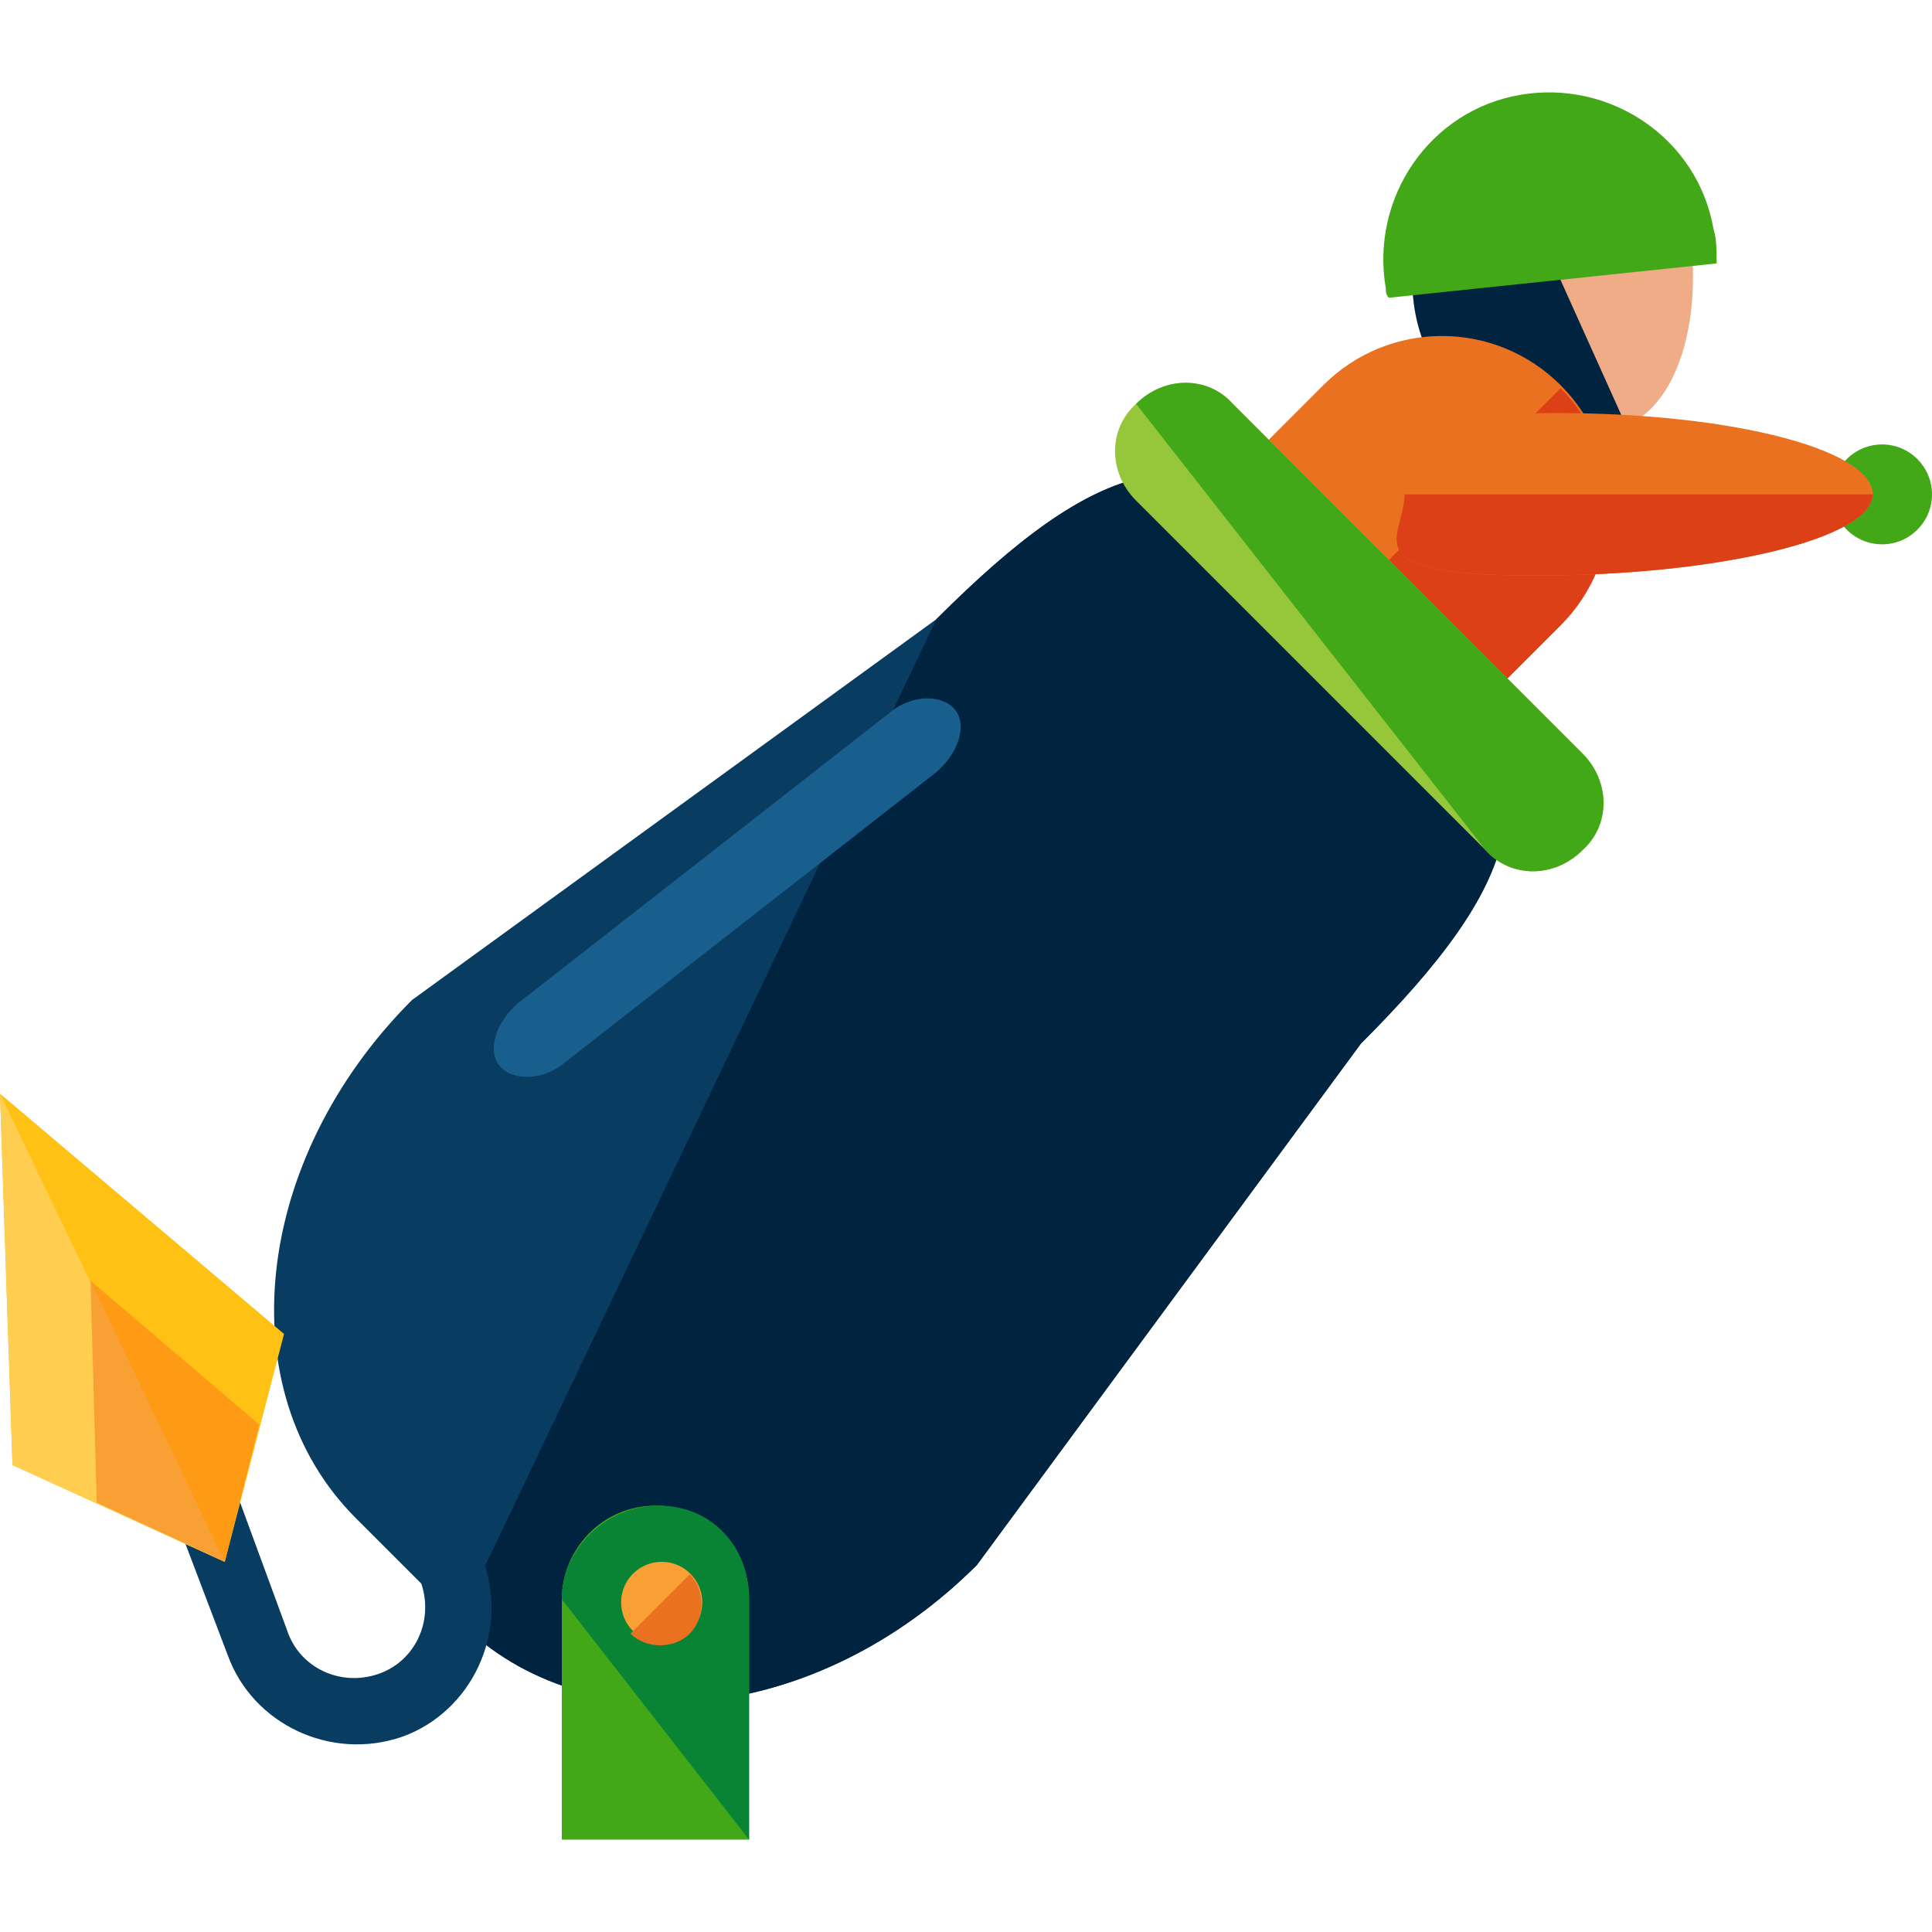
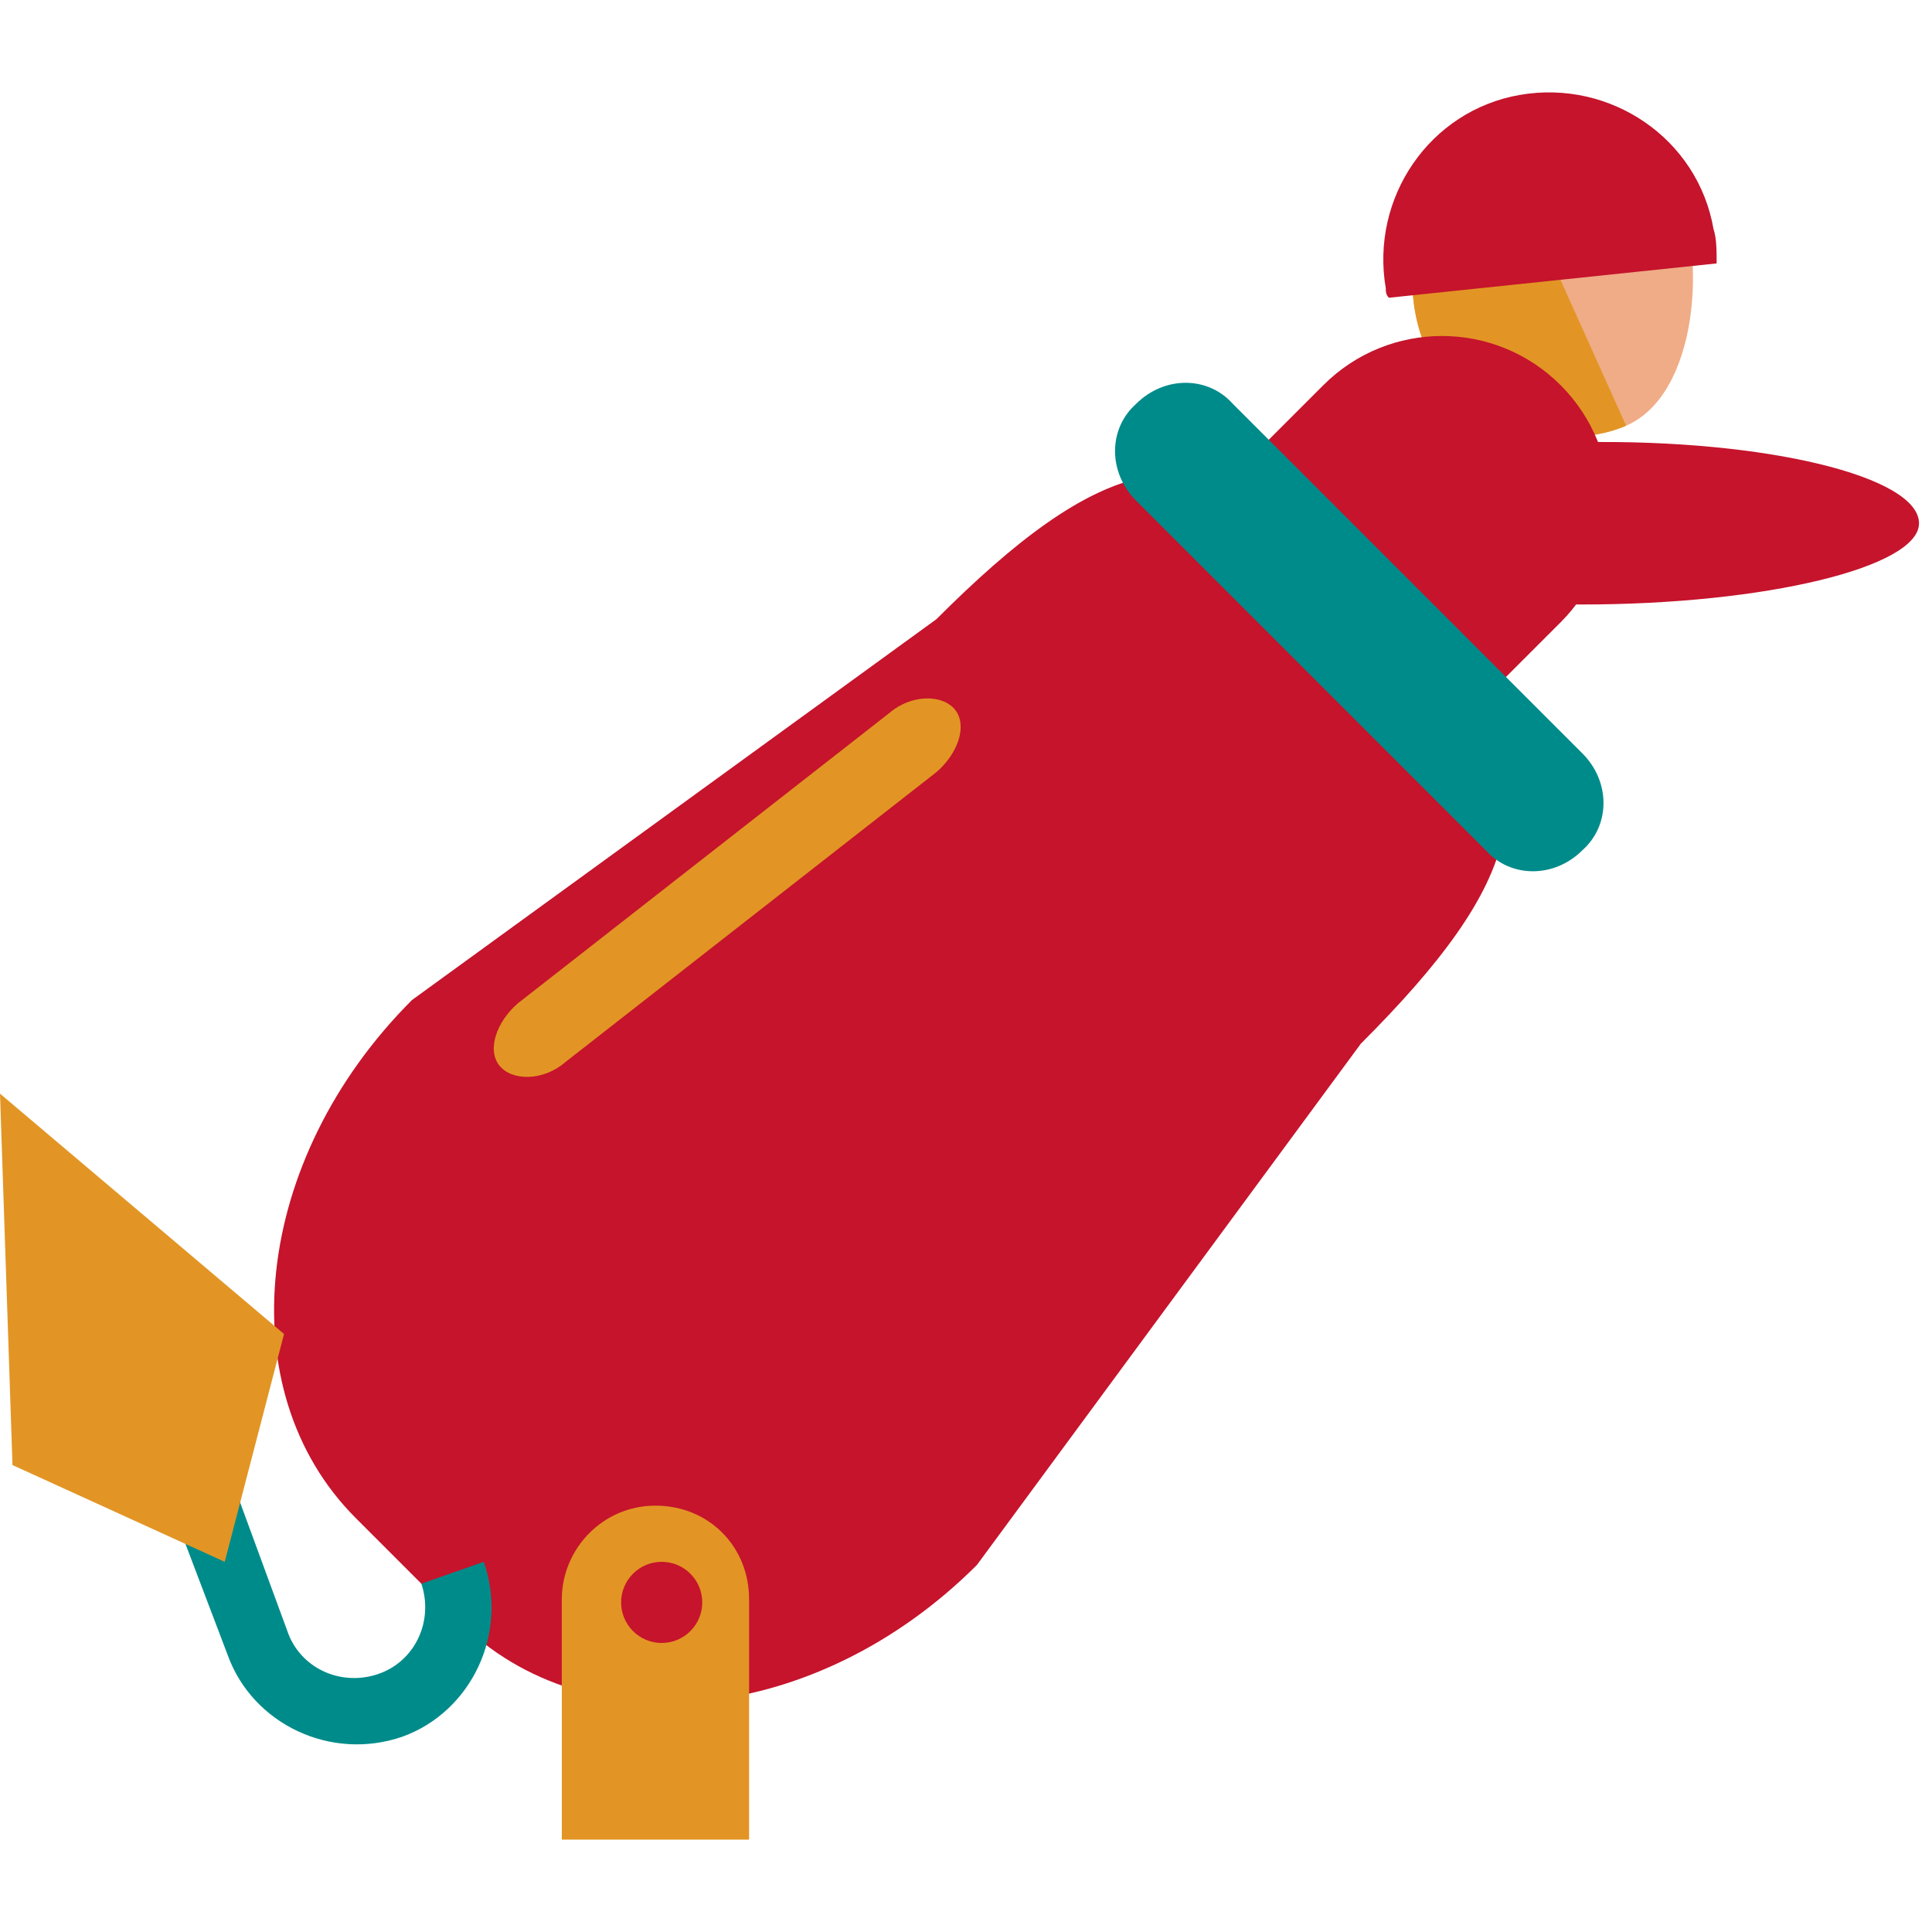
<svg xmlns="http://www.w3.org/2000/svg" version="1.1" id="Layer_1" x="0px" y="0px" viewBox="0 0 495.2 495.2" style="enable-background:new 0 0 495.2 495.2;" xml:space="preserve">
-   <circle style="fill:#42A818;" cx="482.4" cy="126.719" r="12.8" />
-   <path style="fill:#EFAC86;" d="M429.6,47.519c8,18.4,5.6,53.6-12.8,61.6s-50.4-0.8-54.4-31.2c-2.4-20,0-40.8,18.4-48.8  C399.2,20.319,420.8,29.119,429.6,47.519z" />
-   <path style="fill:#00233F;" d="M416.8,109.119c-18.4,8-50.4-0.8-54.4-31.2c-2.4-20,0-40.8,18.4-48.8" />
-   <path style="fill:#EA711F;" d="M360.8,198.719c-16.8,16.8-44,16.8-60.8,0l0,0c-16.8-16.8-16.8-44,0-60.8l39.2-39.2  c16.8-16.8,44-16.8,60.8,0l0,0c16.8,16.8,16.8,44,0,60.8L360.8,198.719z" />
-   <path style="fill:#DD4017;" d="M400,99.519L400,99.519c16.8,16.8,16.8,44,0,60.8l-39.2,39.2c-16.8,16.8-44,16.8-60.8,0l0,0" />
-   <path style="fill:#083C60;" d="M250.4,401.119c-40.8,40.8-100,47.2-132.8,14.4l-26.4-26.4c-32.8-32.8-26.4-92,14.4-132.8l134.4-97.6  c40.8-40.8,67.2-50.4,100-17.6l26.4,26.4c32.8,32.8,23.2,59.2-17.6,100L250.4,401.119z" />
-   <path style="fill:#00233F;" d="M240,158.719c40.8-40.8,67.2-50.4,100-17.6l26.4,26.4c32.8,32.8,23.2,59.2-17.6,100l-98.4,133.6  c-40.8,40.8-100,47.2-132.8,14.4" />
-   <path style="fill:#96C639;" d="M405.6,217.919c-7.2,7.2-18.4,7.2-24.8,0l-89.6-89.6c-7.2-7.2-7.2-18.4,0-24.8l0,0  c7.2-7.2,18.4-7.2,24.8,0l89.6,89.6C412.8,200.319,412.8,211.519,405.6,217.919L405.6,217.919z" />
-   <path style="fill:#42A818;" d="M291.2,103.519L291.2,103.519c7.2-7.2,18.4-7.2,24.8,0l89.6,89.6c7.2,7.2,7.2,18.4,0,24.8l0,0  c-7.2,7.2-18.4,7.2-24.8,0" />
-   <path style="fill:#195F8E;" d="M144.8,272.319c-5.6,4.8-13.6,4.8-16.8,0.8l0,0c-3.2-4-0.8-11.2,4.8-16l95.2-74.4  c5.6-4.8,13.6-4.8,16.8-0.8l0,0c3.2,4,0.8,11.2-4.8,16L144.8,272.319z" />
-   <path style="fill:#083C60;" d="M43.2,384.319l16-5.6l14.4,39.2c3.2,9.6,13.6,14.4,23.2,11.2c9.6-3.2,14.4-13.6,11.2-23.2l16-5.6  c6.4,18.4-3.2,38.4-20.8,44.8c-18.4,6.4-38.4-3.2-44.8-20.8L43.2,384.319z" />
-   <polygon style="fill:#FFC114;" points="0,280.319 72.8,341.919 57.6,400.319 3.2,375.519 " />
-   <polyline style="fill:#FFCD50;" points="57.6,400.319 3.2,375.519 0,280.319 " />
-   <polygon style="fill:#F9A035;" points="23.2,328.319 24.8,385.119 57.6,400.319 66.4,365.119 " />
-   <polyline style="fill:#FF9A15;" points="57.6,400.319 66.4,365.119 23.2,328.319 " />
-   <path style="fill:#42A818;" d="M192,471.519v-61.6c0-13.6-10.4-24-24-24s-24,11.2-24,24v61.6H192z" />
-   <path style="fill:#098435;" d="M192,471.519v-61.6c0-13.6-9.6-24-23.2-24c-13.6,0-24.8,11.2-24.8,24" />
-   <circle style="fill:#F9A035;" cx="169.6" cy="410.719" r="10.4" />
-   <g>
-     <path style="fill:#EA711F;" d="M176.8,403.519c4,4,4,11.2,0,15.2s-11.2,4-15.2,0" />
-     <path style="fill:#EA711F;" d="M480,126.719c0,11.2-39.2,20.8-86.4,20.8c-48,0-33.6-9.6-33.6-20.8s-14.4-20.8,33.6-20.8   C440.8,105.119,480,114.719,480,126.719z" />
-   </g>
-   <path style="fill:#DD4017;" d="M480,126.719c0,11.2-39.2,20.8-86.4,20.8c-48,0-33.6-9.6-33.6-20.8" />
-   <path style="fill:#42A818;" d="M356,76.319l84-8.8c0-3.2,0-6.4-0.8-8.8c-4-23.2-26.4-38.4-49.6-34.4s-38.4,26.4-34.4,49.6  C355.2,74.719,355.2,75.519,356,76.319z" />
-   <g>
- </g>
-   <g>
- </g>
-   <g>
- </g>
-   <g>
- </g>
-   <g>
- </g>
-   <g>
- </g>
-   <g>
- </g>
-   <g>
- </g>
-   <g>
- </g>
-   <g>
- </g>
-   <g>
- </g>
-   <g>
- </g>
-   <g>
- </g>
-   <g>
- </g>
-   <g>
- </g>
+   <defs id="defs81" />
+   <path style="fill:#EFAC86;" d="M429.6,47.519c8,18.4,5.6,53.6-12.8,61.6s-50.4-0.8-54.4-31.2c-2.4-20,0-40.8,18.4-48.8  C399.2,20.319,420.8,29.119,429.6,47.519z" id="path5" />
+   <path style="fill:#e29524;fill-opacity:1" d="M416.8,109.119c-18.4,8-50.4-0.8-54.4-31.2c-2.4-20,0-40.8,18.4-48.8" id="path7" />
+   <path style="fill:#c5142c;fill-opacity:1" d="M360.8,198.719c-16.8,16.8-44,16.8-60.8,0l0,0c-16.8-16.8-16.8-44,0-60.8l39.2-39.2  c16.8-16.8,44-16.8,60.8,0l0,0c16.8,16.8,16.8,44,0,60.8L360.8,198.719z" id="path9" />
+   <path style="fill:#c5142c;fill-opacity:1" d="M250.4,401.119c-40.8,40.8-100,47.2-132.8,14.4l-26.4-26.4c-32.8-32.8-26.4-92,14.4-132.8l134.4-97.6  c40.8-40.8,67.2-50.4,100-17.6l26.4,26.4c32.8,32.8,23.2,59.2-17.6,100L250.4,401.119z" id="path13" />
+   <path style="fill:#008b8b;fill-opacity:1" d="M405.6,217.919c-7.2,7.2-18.4,7.2-24.8,0l-89.6-89.6c-7.2-7.2-7.2-18.4,0-24.8l0,0  c7.2-7.2,18.4-7.2,24.8,0l89.6,89.6C412.8,200.319,412.8,211.519,405.6,217.919L405.6,217.919z" id="path17" />
+   <path style="fill:#e29524;fill-opacity:1" d="M144.8,272.319c-5.6,4.8-13.6,4.8-16.8,0.8l0,0c-3.2-4-0.8-11.2,4.8-16l95.2-74.4  c5.6-4.8,13.6-4.8,16.8-0.8l0,0c3.2,4,0.8,11.2-4.8,16L144.8,272.319z" id="path21" />
+   <path style="fill:#008b8b;fill-opacity:1" d="M43.2,384.319l16-5.6l14.4,39.2c3.2,9.6,13.6,14.4,23.2,11.2c9.6-3.2,14.4-13.6,11.2-23.2l16-5.6  c6.4,18.4-3.2,38.4-20.8,44.8c-18.4,6.4-38.4-3.2-44.8-20.8L43.2,384.319z" id="path23" />
+   <polygon style="fill:#e29524;fill-opacity:1" points="0,280.319 72.8,341.919 57.6,400.319 3.2,375.519 " id="polygon25" />
+   <path style="fill:#e29524;fill-opacity:1" d="M192,471.519v-61.6c0-13.6-10.4-24-24-24s-24,11.2-24,24v61.6H192z" id="path33" />
+   <circle style="fill:#c5142c;fill-opacity:1" cx="169.6" cy="410.719" r="10.4" id="circle37" />
+   <path id="path43" d="m 491.87,134.138 c 0,11.2 -39.2,20.8 -86.4,20.8 -48,0 -33.6,-9.6 -33.6,-20.8 0,-11.2 -14.4,-20.8 33.6,-20.8 47.2,-0.8 86.4,8.8 86.4,20.8 z" style="fill:#c5142c;fill-opacity:1" />
+   <path style="fill:#c5142c;fill-opacity:1" d="M356,76.319l84-8.8c0-3.2,0-6.4-0.8-8.8c-4-23.2-26.4-38.4-49.6-34.4s-38.4,26.4-34.4,49.6  C355.2,74.719,355.2,75.519,356,76.319z" id="path47" />
+   <g id="g49" />
+   <g id="g51" />
+   <g id="g53" />
+   <g id="g55" />
+   <g id="g57" />
+   <g id="g59" />
+   <g id="g61" />
+   <g id="g63" />
+   <g id="g65" />
+   <g id="g67" />
+   <g id="g69" />
+   <g id="g71" />
+   <g id="g73" />
+   <g id="g75" />
+   <g id="g77" />
</svg>
